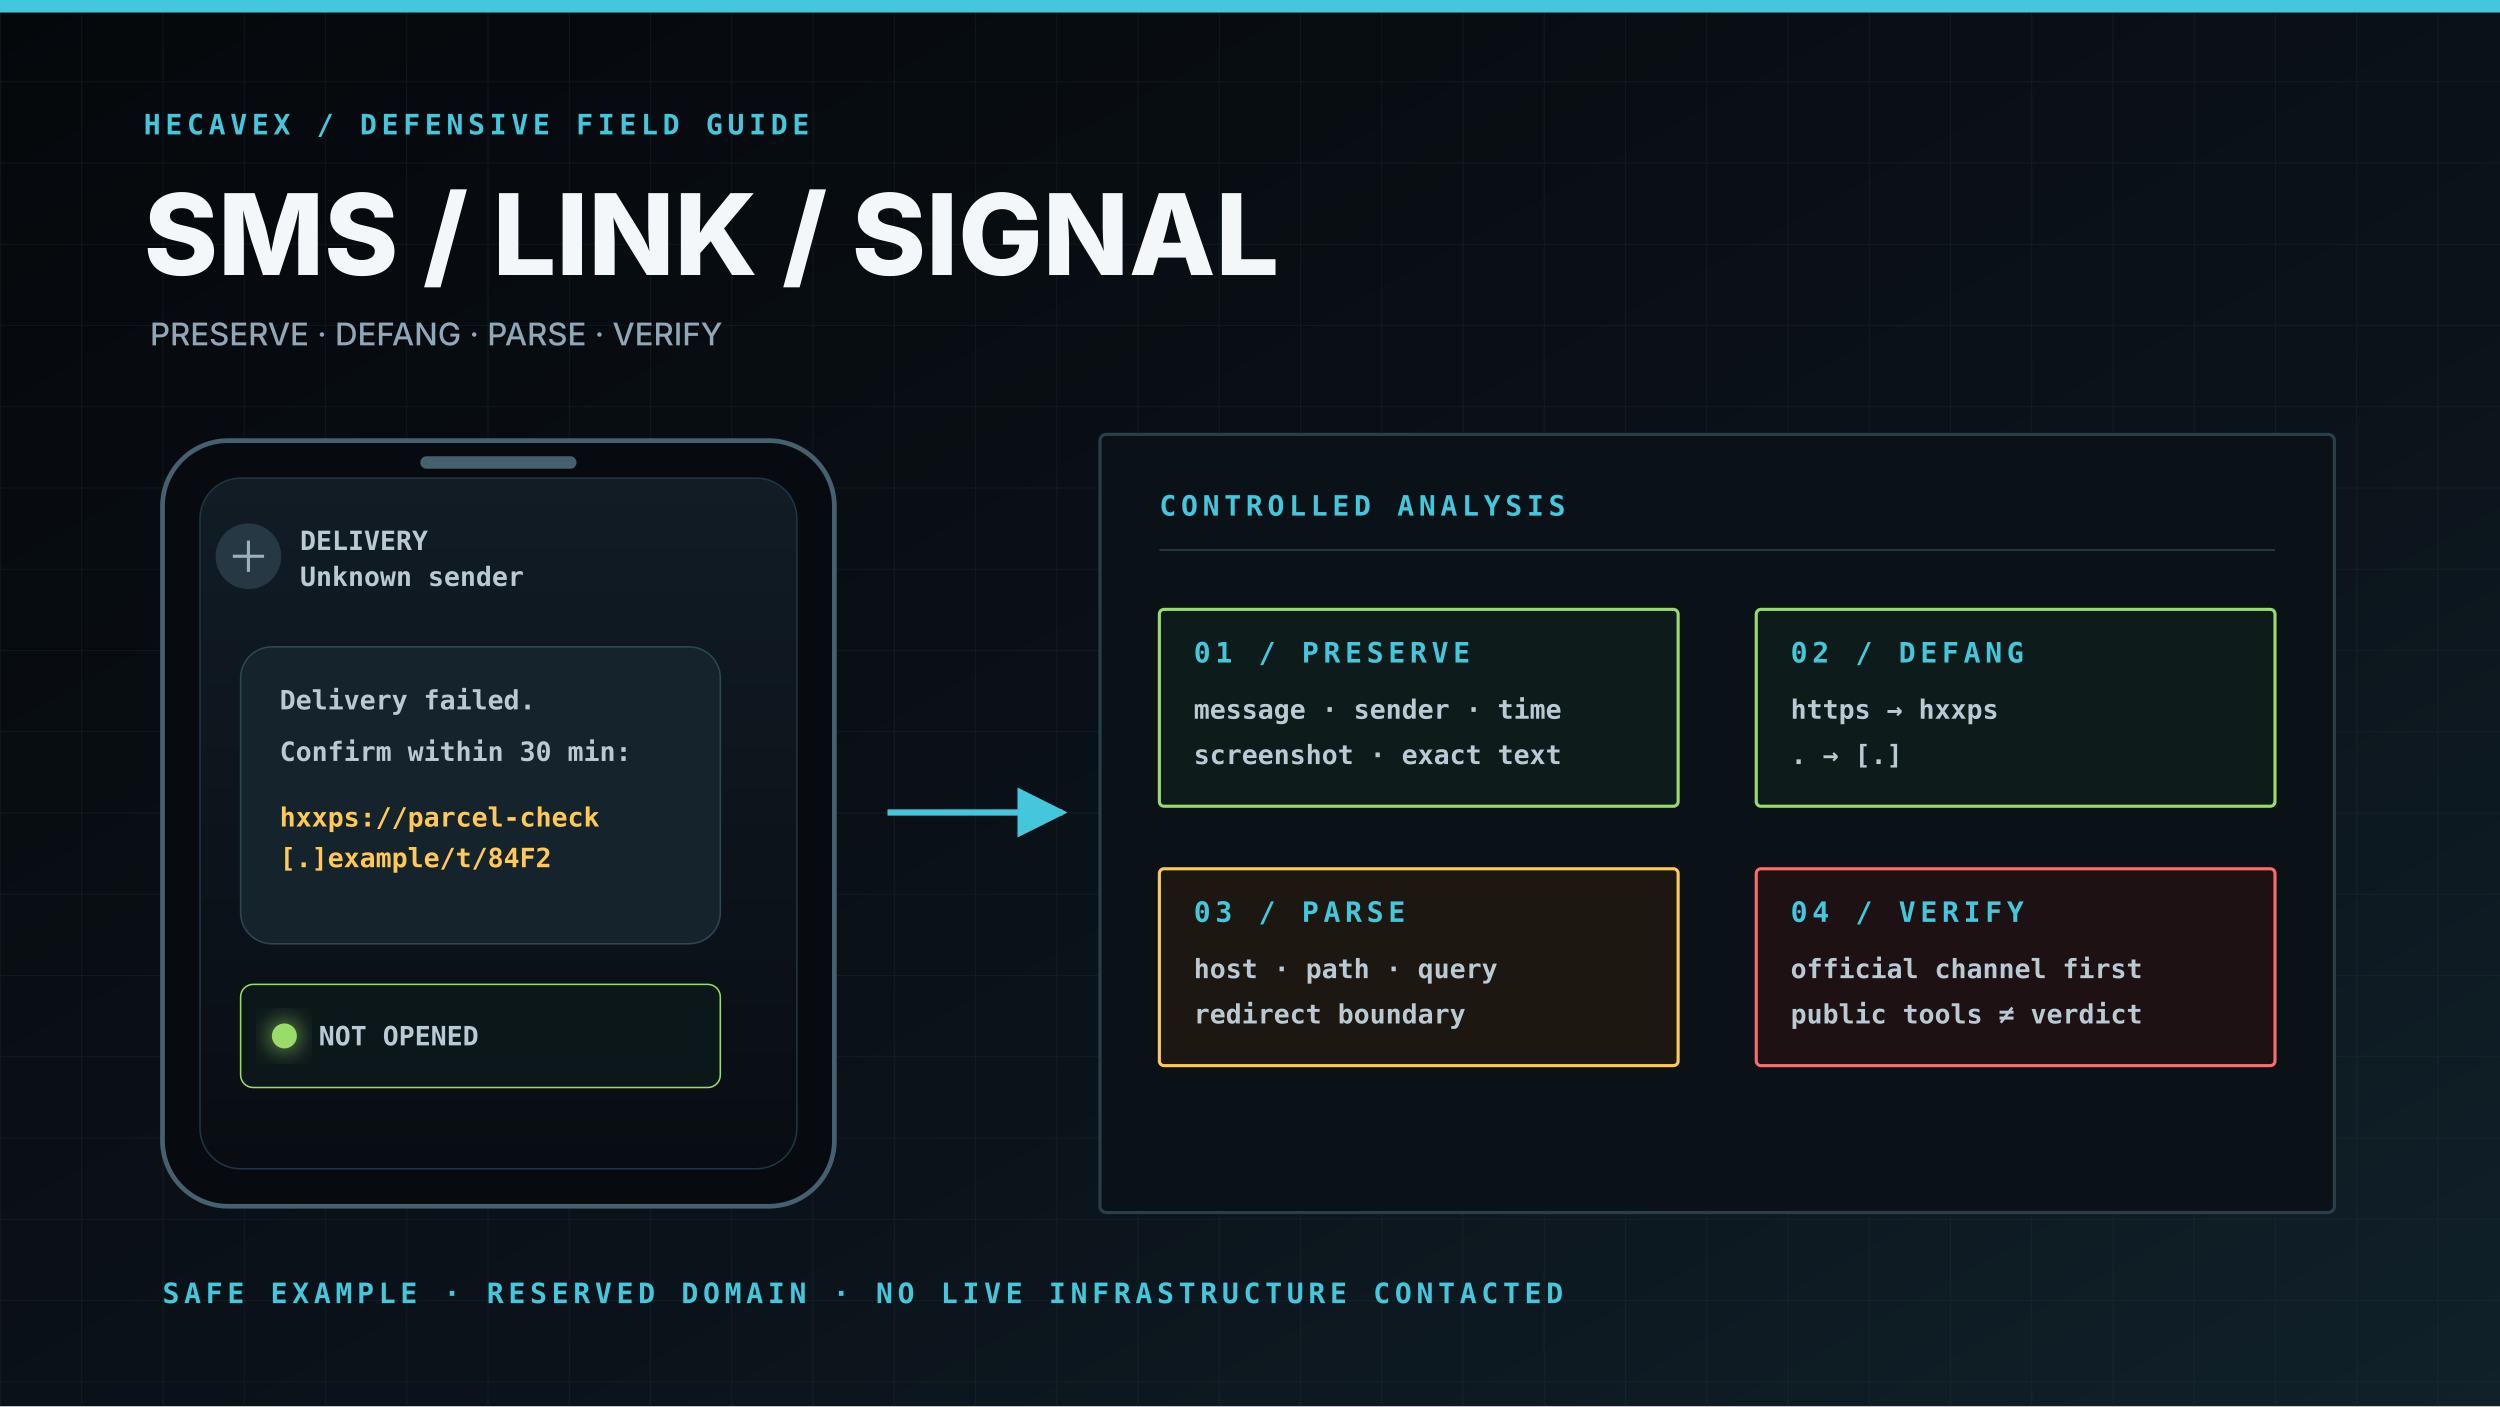
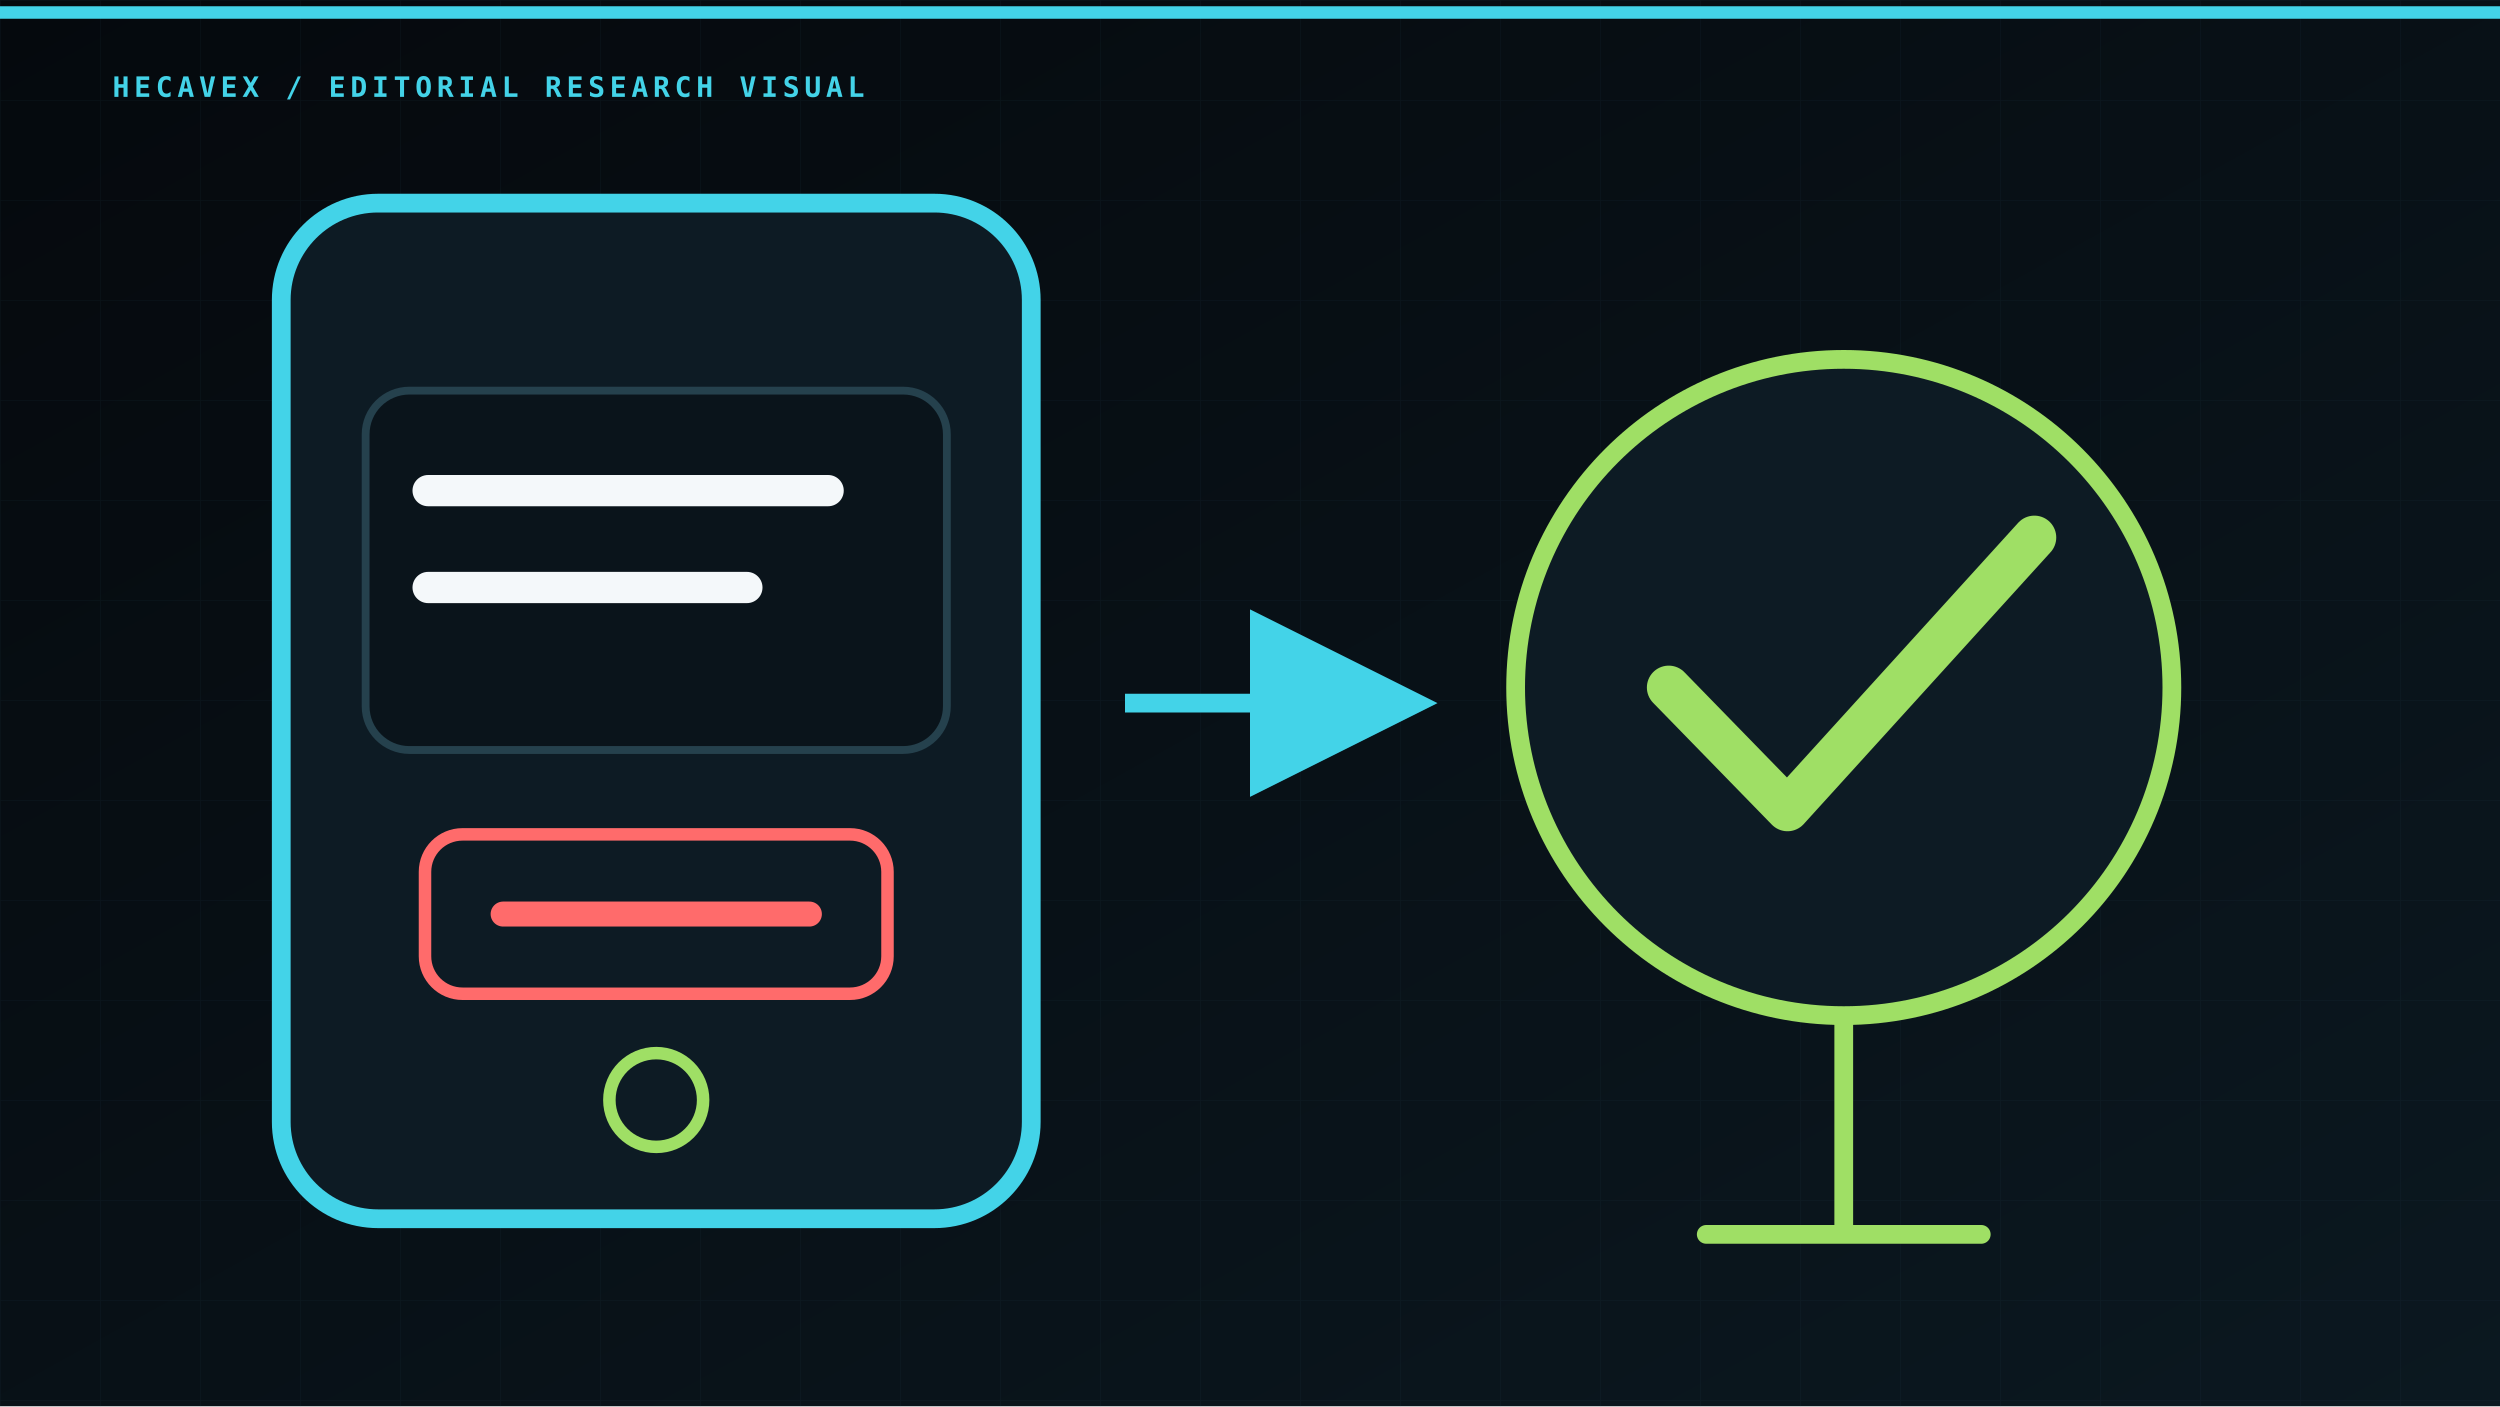
<svg xmlns="http://www.w3.org/2000/svg" width="1600" height="900" viewBox="0 0 1600 900" role="img" aria-labelledby="title desc">
  <defs>
    <linearGradient id="bg" x1="0" y1="0" x2="1" y2="1">
-       <stop stop-color="#05080b" />
-       <stop offset=".58" stop-color="#0b1219" />
-       <stop offset="1" stop-color="#10212a" />
+       <stop stop-color="#05090d" />
+       <stop offset="1" stop-color="#0b1820" />
    </linearGradient>
-     <linearGradient id="screen" x1="0" y1="0" x2="0" y2="1">
-       <stop stop-color="#111c25" />
-       <stop offset="1" stop-color="#080d12" />
-     </linearGradient>
-     <pattern id="grid" width="52" height="52" patternUnits="userSpaceOnUse">
-       <path d="M52 0H0V52" fill="none" stroke="#213641" stroke-width="1" opacity=".34" />
+     <pattern id="grid" width="64" height="64" patternUnits="userSpaceOnUse">
+       <path d="M64 0H0V64" fill="none" stroke="#25414d" stroke-width="1" opacity=".28" />
    </pattern>
-     <filter id="glow" x="-60%" y="-60%" width="220%" height="220%">
-       <feGaussianBlur stdDeviation="8" result="blur" />
+     <filter id="glow">
+       <feGaussianBlur stdDeviation="8" result="b" />
      <feMerge>
-         <feMergeNode in="blur" />
+         <feMergeNode in="b" />
        <feMergeNode in="SourceGraphic" />
      </feMerge>
    </filter>
-     <marker id="arrow" viewBox="0 0 10 10" refX="9" refY="5" markerWidth="8" markerHeight="8" orient="auto">
-       <path d="M0 0l10 5-10 5z" fill="#44c7dc" />
+     <marker id="arrow" viewBox="0 0 12 12" refX="10" refY="6" markerWidth="10" markerHeight="10" orient="auto">
+       <path d="M0 0 12 6 0 12Z" fill="#43d3e8" />
    </marker>
    <style>
-       .eyebrow{font:700 18px ui-monospace,SFMono-Regular,Consolas,monospace;letter-spacing:3px;fill:#44c7dc}.title{font:800 72px Inter,Segoe UI,Arial,sans-serif;fill:#f3f7fa}.muted{font:500 20px Inter,Segoe UI,Arial,sans-serif;fill:#8fa7b7}.mono{font:600 17px ui-monospace,SFMono-Regular,Consolas,monospace;fill:#b9cad4}.panel{fill:#0a1117;stroke:#29404b;stroke-width:2}.safe{fill:#0e1b1b;stroke:#99dc68;stroke-width:2}.warn{fill:#1c1710;stroke:#ffc857;stroke-width:2}.risk{fill:#1d1113;stroke:#ff6b6b;stroke-width:2}
+       .sans{font-family:Inter,Arial,sans-serif}.mono{font-family:'IBM Plex Mono',Consolas,monospace}
+       .title{font:700 52px Inter,Arial,sans-serif;fill:#f4f8fa;letter-spacing:-1.5px}
+       .subtitle{font:400 25px Inter,Arial,sans-serif;fill:#89a2af}
+       .eyebrow{font:600 18px 'IBM Plex Mono',Consolas,monospace;fill:#43d3e8;letter-spacing:3px}
+       .node-title{font:700 28px Inter,Arial,sans-serif;fill:#f4f8fa}
+       .node-copy{font:400 20px Inter,Arial,sans-serif;fill:#89a2af}
+       .node-code{font:600 18px 'IBM Plex Mono',Consolas,monospace;fill:#43d3e8}
+       .note{font:500 19px Inter,Arial,sans-serif;fill:#89a2af}
    </style>
  </defs>
  <rect width="1600" height="900" fill="url(#bg)" />
-   <rect width="1600" height="900" fill="url(#grid)" />
-   <path d="M0 4H1600" stroke="#44c7dc" stroke-width="8" />
-   <g transform="translate(92 86)">
-     <text class="eyebrow" x="0" y="0">HECAVEX / DEFENSIVE FIELD GUIDE</text>
-     <text class="title" x="0" y="90">SMS / LINK / SIGNAL</text>
-     <text class="muted" x="4" y="135">PRESERVE  ·  DEFANG  ·  PARSE  ·  VERIFY</text>
+   <rect width="1600" height="900" fill="url(#grid)" opacity=".5" />
+   <path d="M0 8H1600" stroke="#43d3e8" stroke-width="8" />
+   <text x="72" y="62" class="eyebrow">HECAVEX / EDITORIAL RESEARCH VISUAL</text>
+   <g transform="translate(180 130)">
+     <rect width="480" height="650" rx="62" fill="#0d1b24" stroke="#43d3e8" stroke-width="12" />
+     <rect x="54" y="120" width="372" height="230" rx="28" fill="#0a141b" stroke="#25414d" stroke-width="5" />
+     <path d="M94 184H350M94 246H298" stroke="#f4f8fa" stroke-width="20" stroke-linecap="round" />
+     <rect x="92" y="404" width="296" height="102" rx="24" fill="none" stroke="#ff6b6b" stroke-width="8" />
+     <path d="M142 455H338" stroke="#ff6b6b" stroke-width="16" stroke-linecap="round" />
+     <circle cx="240" cy="574" r="30" fill="none" stroke="#9fdf65" stroke-width="8" />
  </g>
-   <g transform="translate(104 282)">
-     <rect x="0" y="0" width="430" height="490" rx="42" fill="#070b0f" stroke="#45606f" stroke-width="3" />
-     <rect x="24" y="24" width="382" height="442" rx="26" fill="url(#screen)" stroke="#203541" />
-     <rect x="165" y="10" width="100" height="8" rx="4" fill="#45606f" />
-     <circle cx="55" cy="74" r="21" fill="#263844" />
-     <path d="M45 74h20M55 64v20" stroke="#9bb0bd" stroke-width="2" />
-     <text x="88" y="70" class="mono" fill="#eef5f8">DELIVERY</text>
-     <text x="88" y="93" class="mono" font-size="13" fill="#7f98a7">Unknown sender</text>
-     <rect x="50" y="132" width="307" height="190" rx="20" fill="#15232d" stroke="#2e4654" />
-     <text x="75" y="172" class="mono">Delivery failed.</text>
-     <text x="75" y="205" class="mono">Confirm within 30 min:</text>
-     <text x="75" y="247" font-family="ui-monospace,Consolas,monospace" font-size="17" font-weight="700" fill="#ffc857">hxxps://parcel-check</text>
-     <text x="75" y="273" font-family="ui-monospace,Consolas,monospace" font-size="17" font-weight="700" fill="#ffc857">[.]example/t/84F2</text>
-     <rect x="50" y="348" width="307" height="66" rx="8" fill="#0c171a" stroke="#99dc68" />
-     <circle cx="78" cy="381" r="8" fill="#99dc68" filter="url(#glow)" />
-     <text x="100" y="387" class="mono" fill="#d9e8df">NOT OPENED</text>
-   </g>
-   <path d="M568 520H680" fill="none" stroke="#44c7dc" stroke-width="4" marker-end="url(#arrow)" />
-   <g transform="translate(704 278)">
-     <rect class="panel" width="790" height="498" rx="4" />
-     <text class="eyebrow" x="38" y="52">CONTROLLED ANALYSIS</text>
-     <line x1="38" y1="74" x2="752" y2="74" stroke="#29404b" />
-     <g transform="translate(38 112)">
-       <rect class="safe" width="332" height="126" rx="3" />
-       <text x="22" y="34" class="eyebrow" fill="#99dc68">01 / PRESERVE</text>
-       <text x="22" y="70" class="mono" fill="#eef5f8">message · sender · time</text>
-       <text x="22" y="99" class="mono" fill="#eef5f8">screenshot · exact text</text>
-     </g>
-     <g transform="translate(420 112)">
-       <rect class="safe" width="332" height="126" rx="3" />
-       <text x="22" y="34" class="eyebrow" fill="#99dc68">02 / DEFANG</text>
-       <text x="22" y="70" class="mono" fill="#eef5f8">https → hxxps</text>
-       <text x="22" y="99" class="mono" fill="#eef5f8">. → [.]</text>
-     </g>
-     <g transform="translate(38 278)">
-       <rect class="warn" width="332" height="126" rx="3" />
-       <text x="22" y="34" class="eyebrow" fill="#ffc857">03 / PARSE</text>
-       <text x="22" y="70" class="mono" fill="#eef5f8">host · path · query</text>
-       <text x="22" y="99" class="mono" fill="#eef5f8">redirect boundary</text>
-     </g>
-     <g transform="translate(420 278)">
-       <rect class="risk" width="332" height="126" rx="3" />
-       <text x="22" y="34" class="eyebrow" fill="#ff6b6b">04 / VERIFY</text>
-       <text x="22" y="70" class="mono" fill="#eef5f8">official channel first</text>
-       <text x="22" y="99" class="mono" fill="#eef5f8">public tools ≠ verdict</text>
-     </g>
-   </g>
-   <g transform="translate(104 834)">
-     <text class="eyebrow" x="0" y="0">SAFE EXAMPLE · RESERVED DOMAIN · NO LIVE INFRASTRUCTURE CONTACTED</text>
+   <path d="M720 450H900" stroke="#43d3e8" stroke-width="12" marker-end="url(#arrow)" />
+   <g transform="translate(960 220)">
+     <circle cx="220" cy="220" r="210" fill="#0d1b24" stroke="#9fdf65" stroke-width="12" />
+     <path d="m108 220 76 78 158-174" fill="none" stroke="#9fdf65" stroke-width="28" stroke-linecap="round" stroke-linejoin="round" />
+     <path d="M220 430V570" stroke="#9fdf65" stroke-width="12" />
+     <path d="M132 570H308" stroke="#9fdf65" stroke-width="12" stroke-linecap="round" />
  </g>
</svg>
